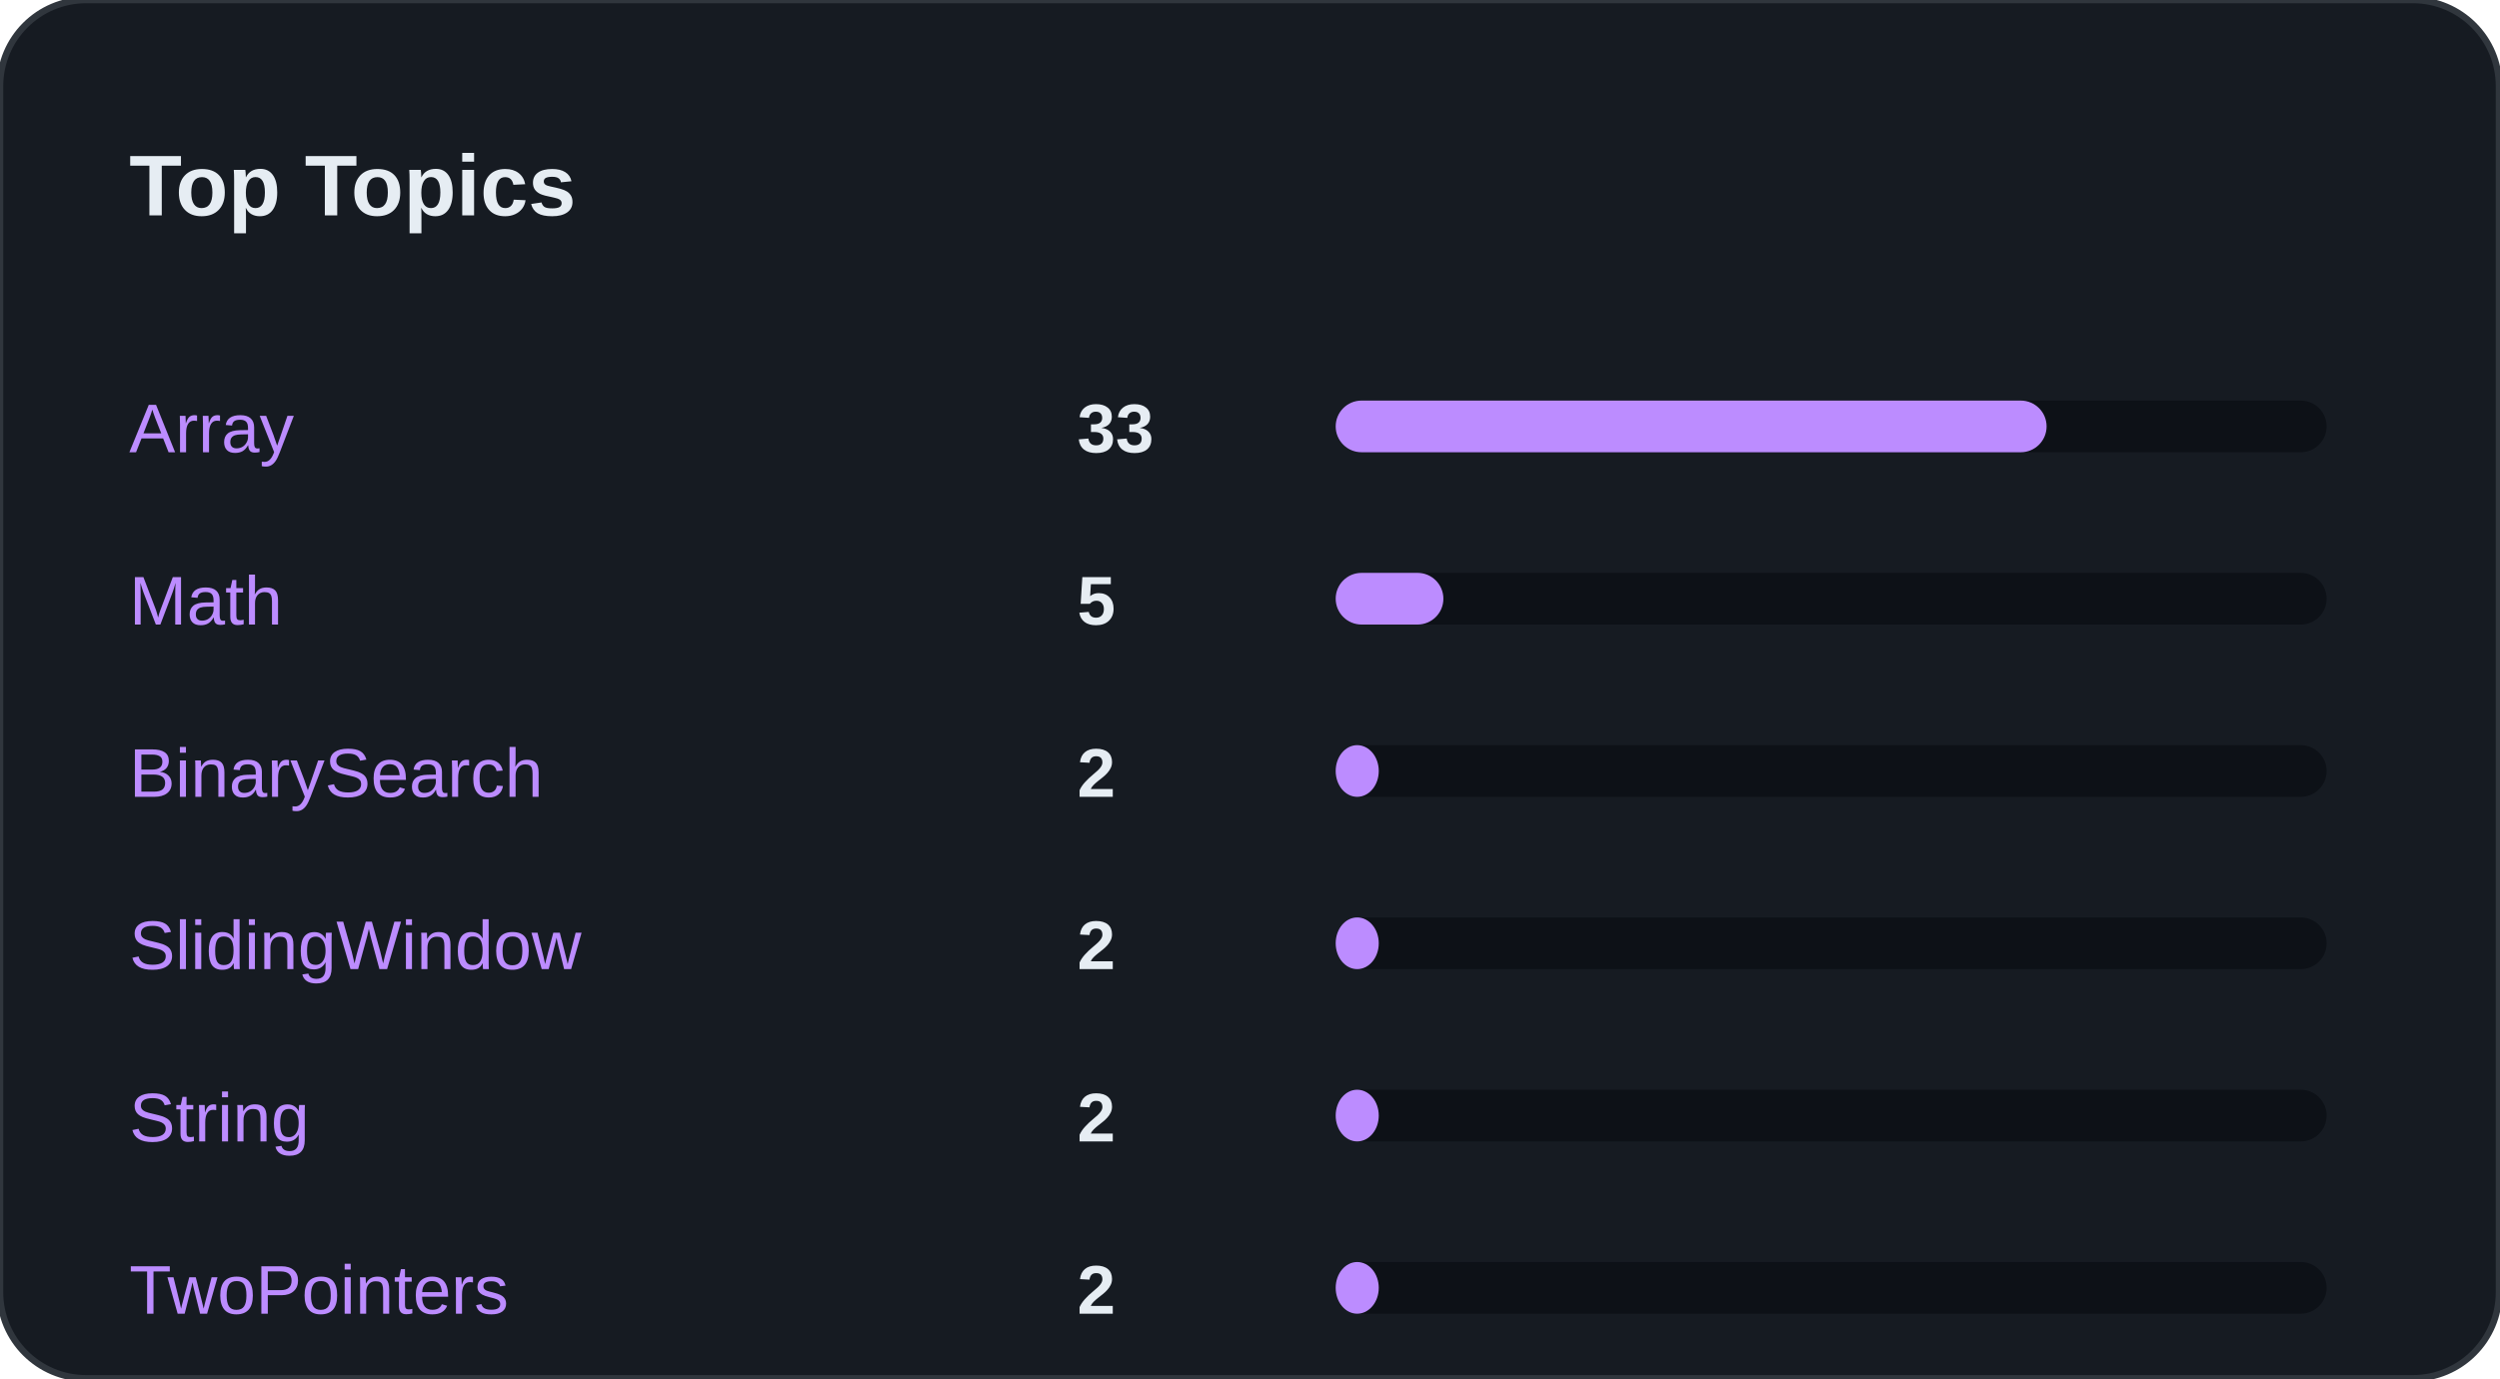
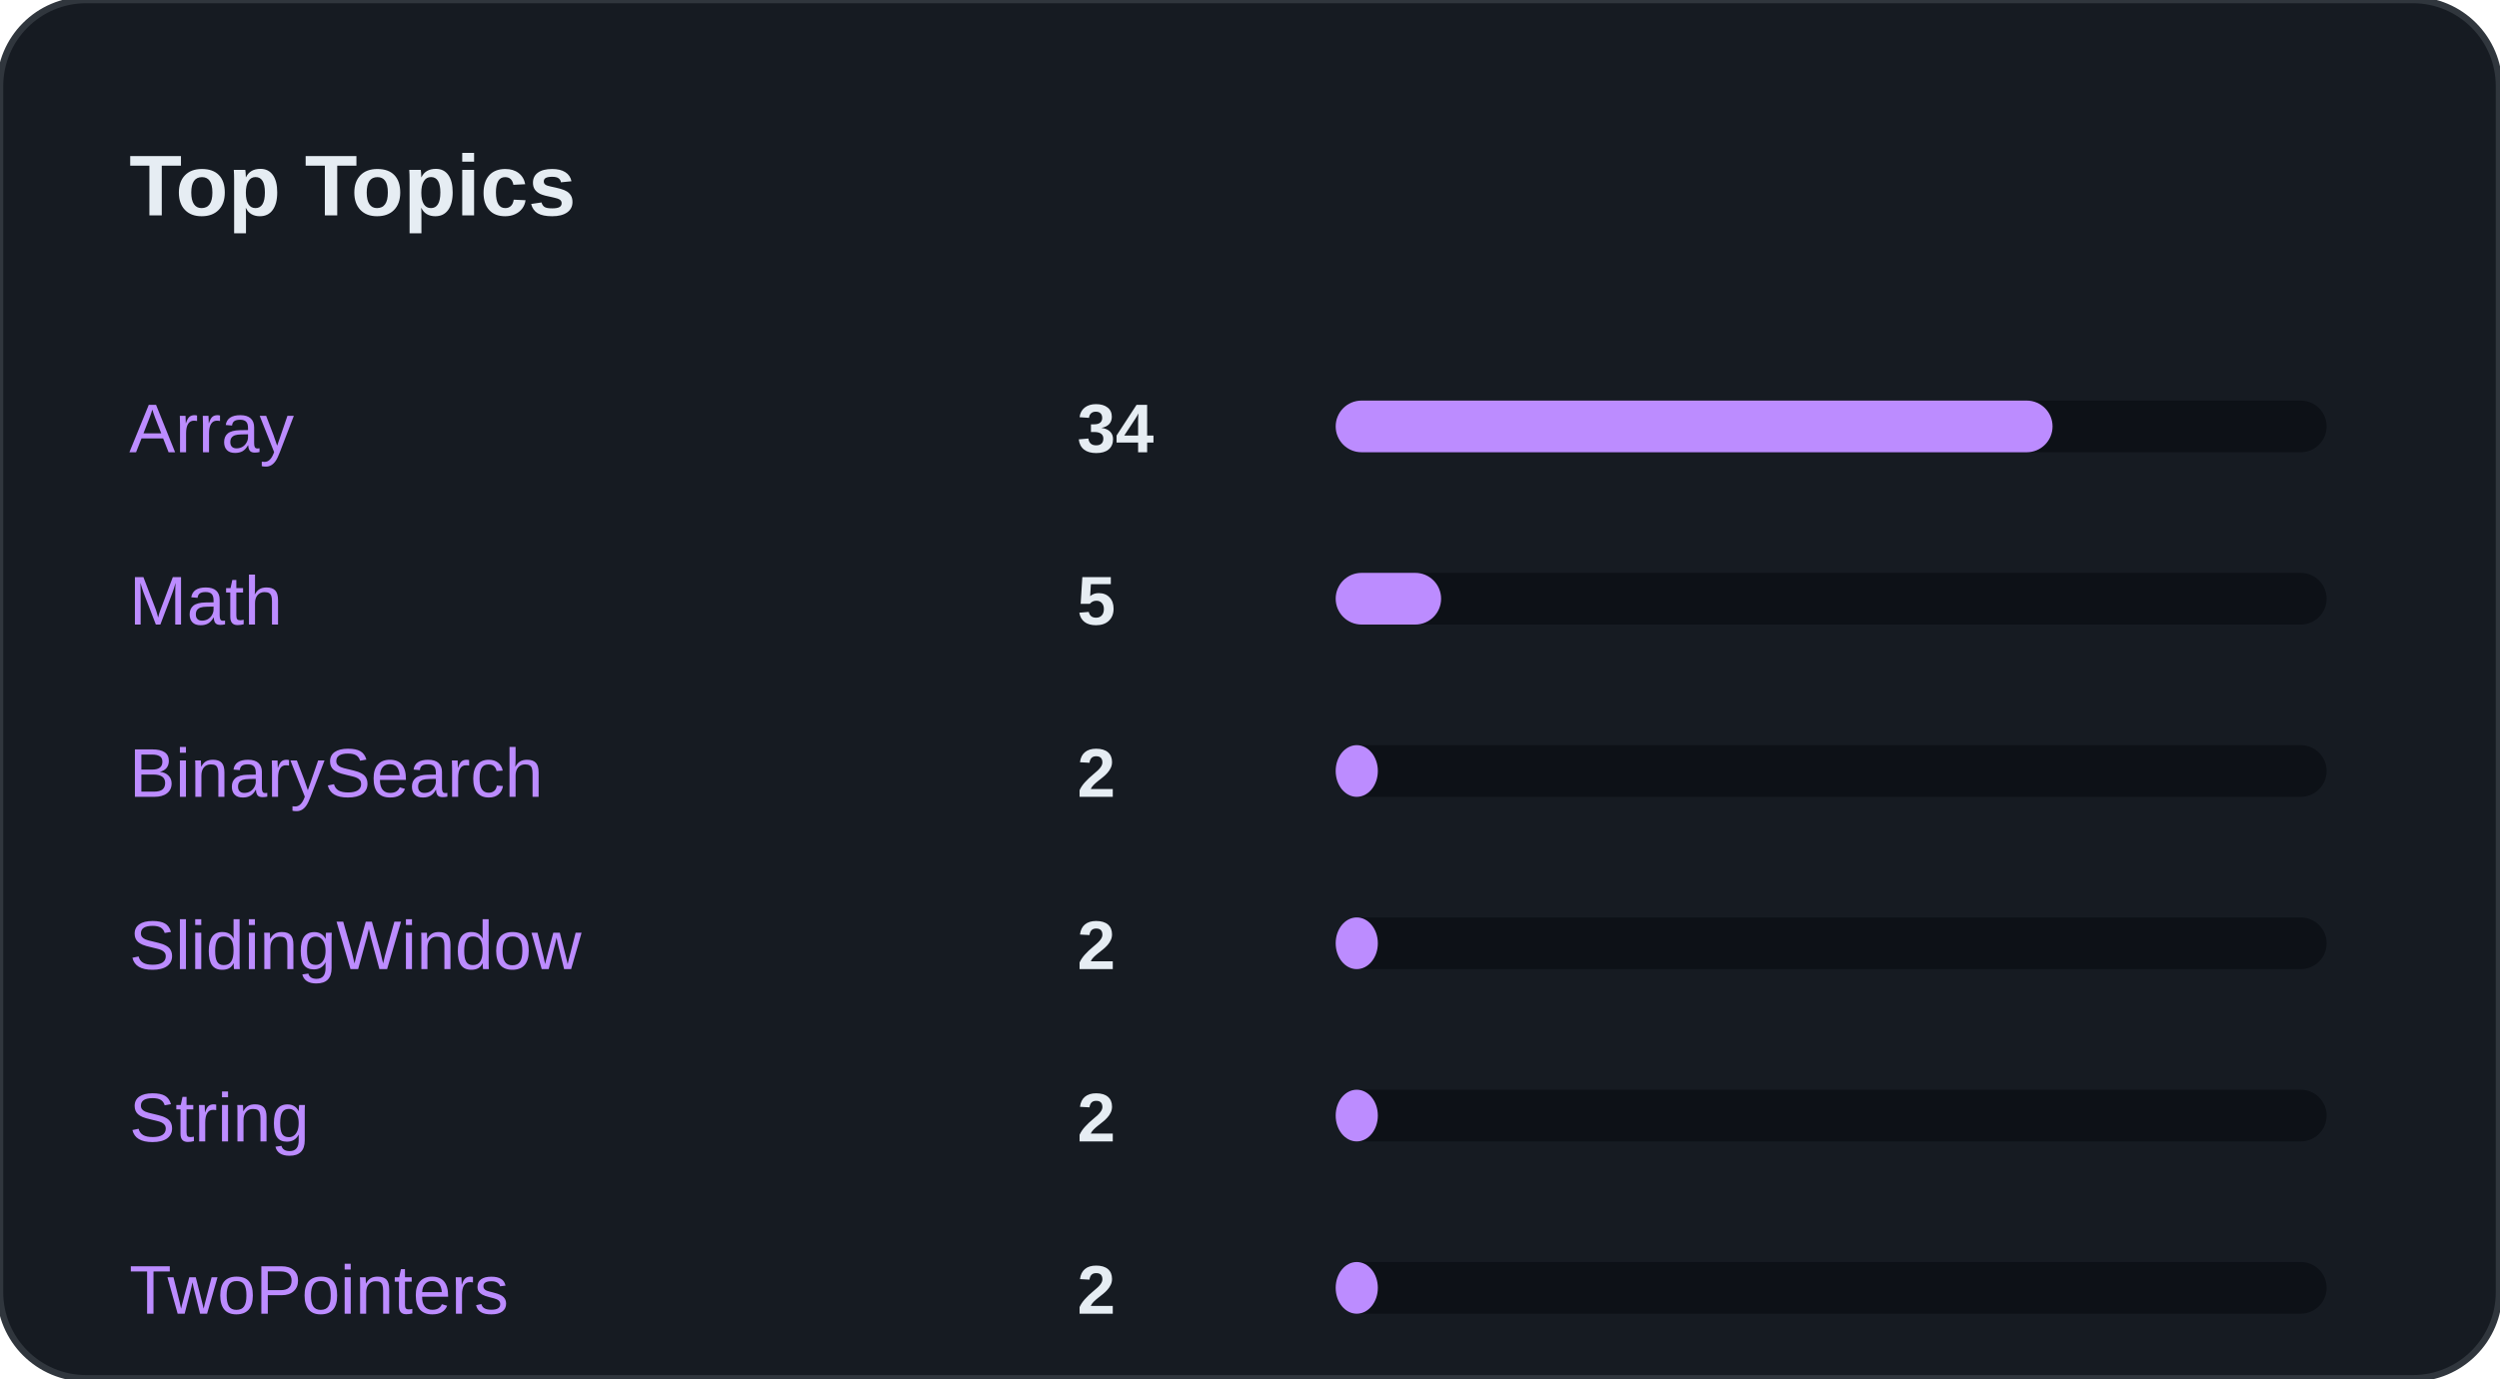
<svg xmlns="http://www.w3.org/2000/svg" width="100%" viewBox="0 0 580 320" preserveAspectRatio="xMidYMid meet">
  <rect width="580" height="320" rx="20" fill="#161B22" stroke="#30363D" stroke-width="1.5" />
  <text x="30" y="50" font-family="Segoe UI, Arial, sans-serif" font-size="20" font-weight="bold" fill="#E6EDF3">Top Topics</text>
  <text x="30" y="105" font-family="Segoe UI, Arial, sans-serif" font-size="16" fill="#BC8CFF">Array</text>
-   <text x="250" y="105" font-family="Segoe UI, Arial, sans-serif" font-size="16" font-weight="bold" fill="#E6EDF3">33</text>
+   <text x="250" y="105" font-family="Segoe UI, Arial, sans-serif" font-size="16" font-weight="bold" fill="#E6EDF3">34</text>
  <rect x="310" y="93" width="230" height="12" rx="6" fill="#0D1117" />
-   <rect x="310" y="93" width="165" height="12" rx="6" fill="#BC8CFF" />
+   <rect x="310" y="93" width="166.383" height="12" rx="6" fill="#BC8CFF" />
  <text x="30" y="145" font-family="Segoe UI, Arial, sans-serif" font-size="16" fill="#BC8CFF">Math</text>
  <text x="250" y="145" font-family="Segoe UI, Arial, sans-serif" font-size="16" font-weight="bold" fill="#E6EDF3">5</text>
  <rect x="310" y="133" width="230" height="12" rx="6" fill="#0D1117" />
-   <rect x="310" y="133" width="25" height="12" rx="6" fill="#BC8CFF" />
+   <rect x="310" y="133" width="24.468" height="12" rx="6" fill="#BC8CFF" />
  <text x="30" y="185" font-family="Segoe UI, Arial, sans-serif" font-size="16" fill="#BC8CFF">BinarySearch</text>
  <text x="250" y="185" font-family="Segoe UI, Arial, sans-serif" font-size="16" font-weight="bold" fill="#E6EDF3">2</text>
  <rect x="310" y="173" width="230" height="12" rx="6" fill="#0D1117" />
-   <rect x="310" y="173" width="10" height="12" rx="6" fill="#BC8CFF" />
+   <rect x="310" y="173" width="9.787" height="12" rx="6" fill="#BC8CFF" />
  <text x="30" y="225" font-family="Segoe UI, Arial, sans-serif" font-size="16" fill="#BC8CFF">SlidingWindow</text>
  <text x="250" y="225" font-family="Segoe UI, Arial, sans-serif" font-size="16" font-weight="bold" fill="#E6EDF3">2</text>
  <rect x="310" y="213" width="230" height="12" rx="6" fill="#0D1117" />
-   <rect x="310" y="213" width="10" height="12" rx="6" fill="#BC8CFF" />
+   <rect x="310" y="213" width="9.787" height="12" rx="6" fill="#BC8CFF" />
  <text x="30" y="265" font-family="Segoe UI, Arial, sans-serif" font-size="16" fill="#BC8CFF">String</text>
  <text x="250" y="265" font-family="Segoe UI, Arial, sans-serif" font-size="16" font-weight="bold" fill="#E6EDF3">2</text>
  <rect x="310" y="253" width="230" height="12" rx="6" fill="#0D1117" />
-   <rect x="310" y="253" width="10" height="12" rx="6" fill="#BC8CFF" />
+   <rect x="310" y="253" width="9.787" height="12" rx="6" fill="#BC8CFF" />
  <text x="30" y="305" font-family="Segoe UI, Arial, sans-serif" font-size="16" fill="#BC8CFF">TwoPointers</text>
  <text x="250" y="305" font-family="Segoe UI, Arial, sans-serif" font-size="16" font-weight="bold" fill="#E6EDF3">2</text>
  <rect x="310" y="293" width="230" height="12" rx="6" fill="#0D1117" />
-   <rect x="310" y="293" width="10" height="12" rx="6" fill="#BC8CFF" />
+   <rect x="310" y="293" width="9.787" height="12" rx="6" fill="#BC8CFF" />
</svg>
